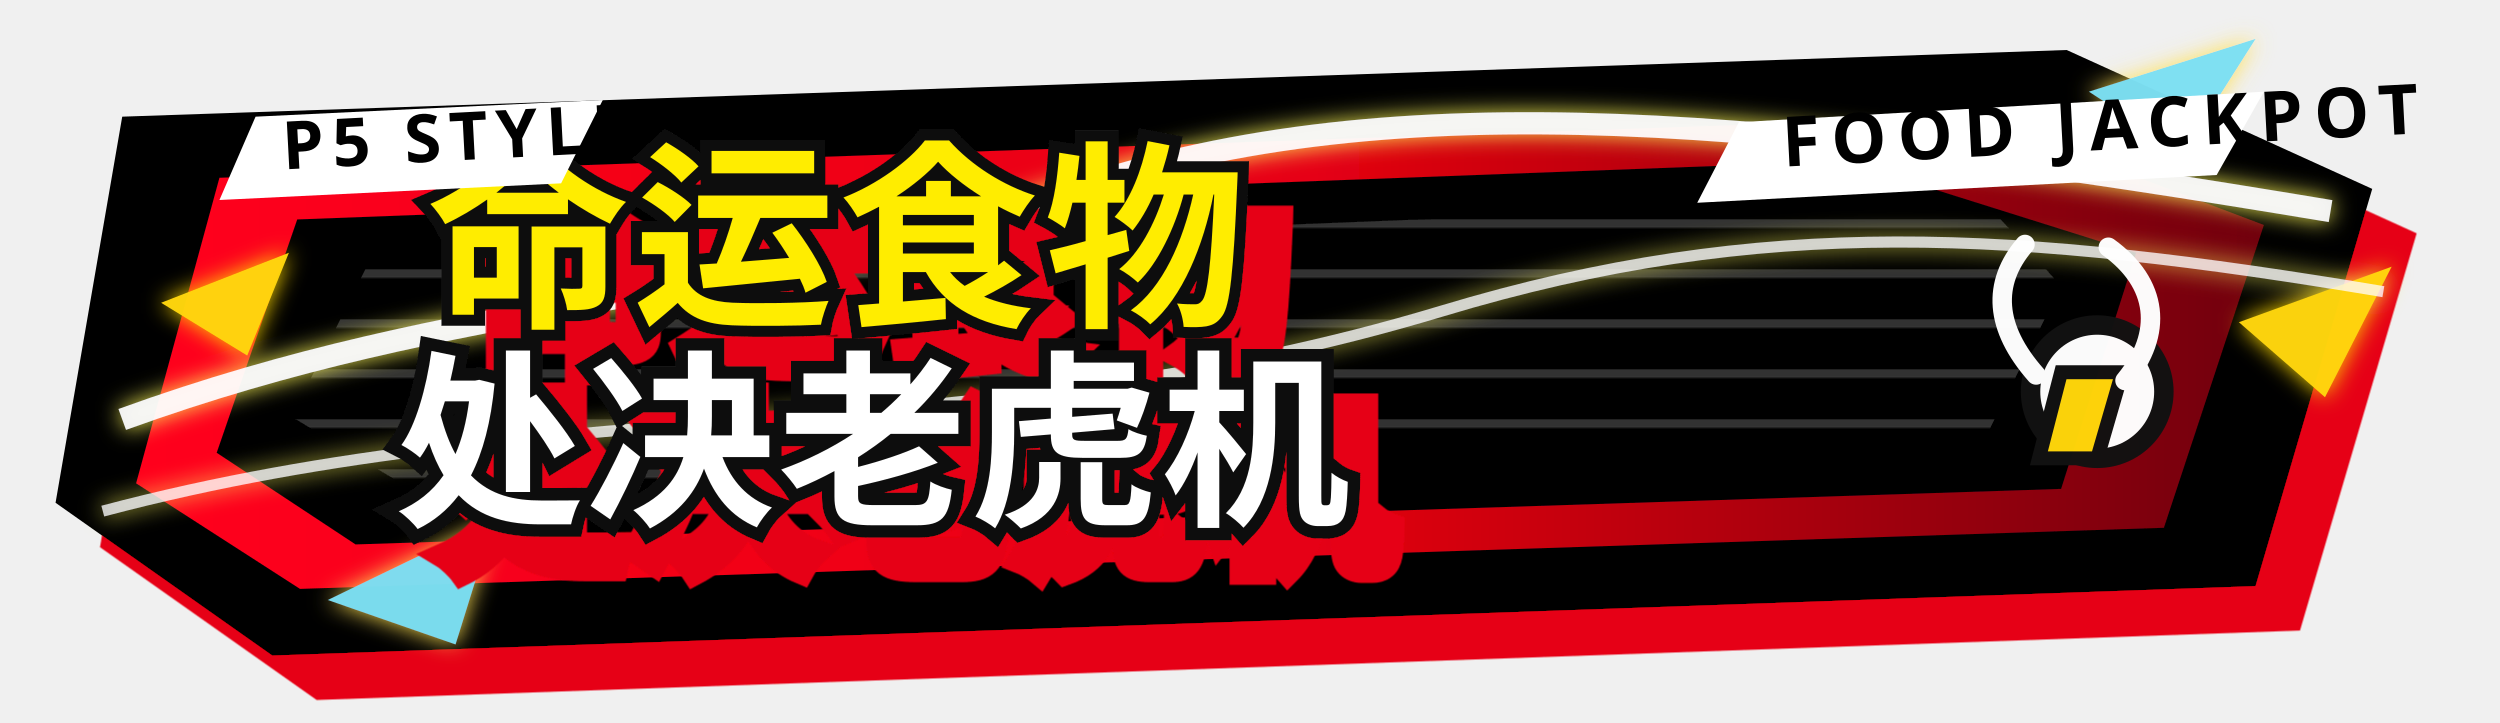
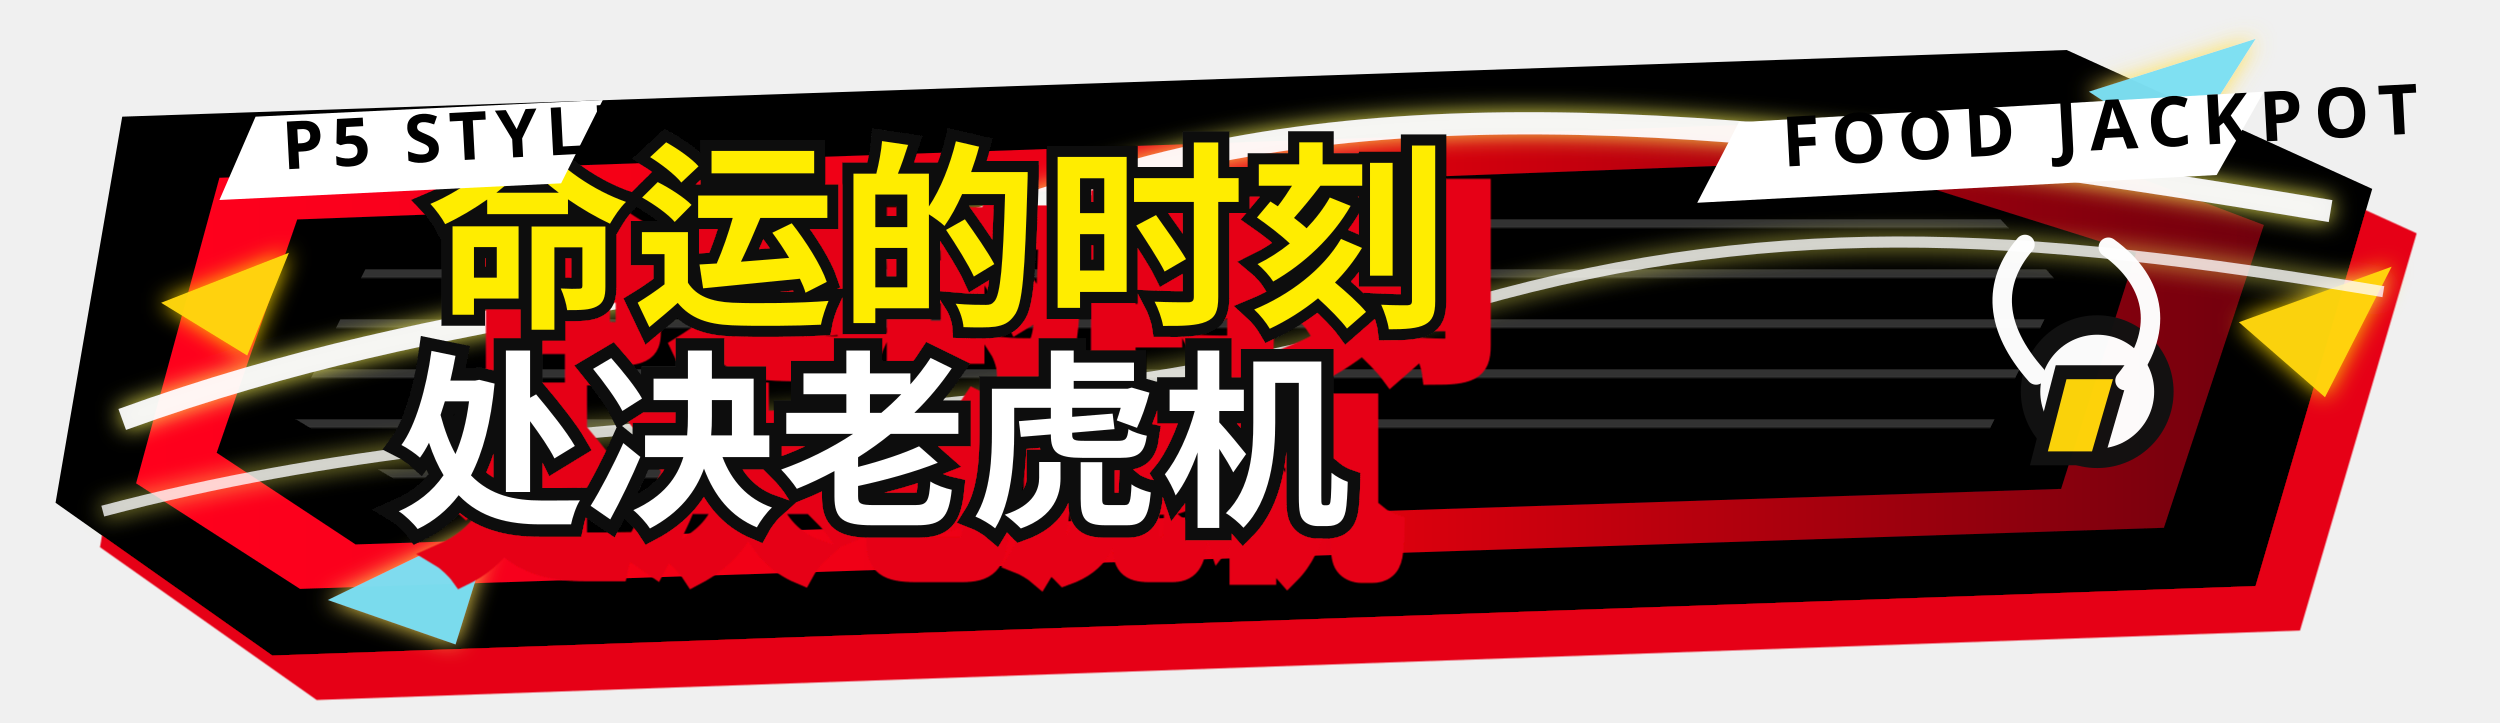
- <svg xmlns="http://www.w3.org/2000/svg" width="900" height="260" viewBox="0 0 900 260" role="img" aria-label="命运食物 处决老虎机">
+ <svg xmlns="http://www.w3.org/2000/svg" width="900" height="260" viewBox="0 0 900 260" role="img" aria-label="命运的时刻 处决老虎机">
  <defs>
    <filter id="hardShadow" x="-20%" y="-20%" width="150%" height="150%">
      <feDropShadow dx="10" dy="10" stdDeviation="0" flood-color="#000" flood-opacity="1" />
      <feDropShadow dx="16" dy="16" stdDeviation="0" flood-color="#e60012" flood-opacity="1" />
    </filter>
    <filter id="hotGlow" x="-30%" y="-30%" width="160%" height="160%">
      <feGaussianBlur stdDeviation="4" result="blur" />
      <feColorMatrix in="blur" type="matrix" values="1 0 0 0 1  0 0.75 0 0 0.2  0 0 0.1 0 0  0 0 0 1 0" />
      <feMerge>
        <feMergeNode />
        <feMergeNode in="SourceGraphic" />
      </feMerge>
    </filter>
    <linearGradient id="redSlash" x1="0" x2="1">
      <stop offset="0" stop-color="#ff001e" />
      <stop offset="0.55" stop-color="#e60012" />
      <stop offset="1" stop-color="#710009" />
    </linearGradient>
    <pattern id="speed" width="38" height="18" patternUnits="userSpaceOnUse" patternTransform="skewX(-14)">
      <rect width="38" height="18" fill="transparent" />
      <rect y="7" width="38" height="3" fill="#fff" opacity=".18" />
    </pattern>
  </defs>
  <rect width="900" height="260" fill="transparent" />
  <g filter="url(#hardShadow)">
    <polygon points="44,42 744,18 854,68 812,211 98,236 20,181" fill="#040404" />
    <polygon points="79,64 712,42 815,81 779,190 108,212 49,174" fill="url(#redSlash)" />
    <polygon points="107,79 664,58 769,91 742,176 128,196 78,163" fill="#050505" />
    <polygon points="133,94 713,71 742,103 715,157 151,178 105,150" fill="url(#speed)" />
  </g>
  <g filter="url(#hotGlow)" opacity=".98">
    <polygon points="58,109 104,91 89,128" fill="#ffd60a" />
    <polygon points="806,116 861,96 837,143" fill="#ffd60a" />
    <polygon points="118,216 178,187 164,232" fill="#7bdff2" />
    <polygon points="752,33 812,14 786,55" fill="#7bdff2" />
    <path d="M44 151 C168 106 258 111 387 68 C503 29 641 43 839 76" fill="none" stroke="#fff" stroke-width="8" opacity=".95" />
    <path d="M37 184 C203 140 350 163 519 112 C635 77 726 83 858 105" fill="none" stroke="#fff" stroke-width="4" opacity=".78" />
  </g>
  <g filter="url(#hardShadow)">
    <text x="154" y="112" font-family="Impact, 'Arial Black', 'Microsoft YaHei', sans-serif" font-size="72" font-weight="900" letter-spacing="2" fill="#ffed00" stroke="#111" stroke-width="8" paint-order="stroke">
-       命运食物
+       命运的时刻
    </text>
    <text x="142" y="184" font-family="Impact, 'Arial Black', 'Microsoft YaHei', sans-serif" font-size="68" font-weight="900" letter-spacing="1" fill="#ffffff" stroke="#111" stroke-width="9" paint-order="stroke">
      处决老虎机
    </text>
  </g>
  <g>
    <polygon points="626,44 815,33 798,63 611,73" fill="#fff" />
    <text x="642" y="60" font-family="Impact, 'Arial Black', sans-serif" font-size="25" font-weight="900" letter-spacing="4" fill="#000" transform="rotate(-3 642 60)">
      FOOD JACKPOT
    </text>
    <polygon points="92,42 217,36 202,66 79,72" fill="#fff" />
    <text x="102" y="61" font-family="Impact, 'Arial Black', sans-serif" font-size="24" font-weight="900" letter-spacing="3" fill="#000" transform="rotate(-3 102 61)">
      P5 STYLE
    </text>
  </g>
  <g opacity=".98">
    <circle cx="755" cy="141" r="24" fill="#fff" stroke="#111" stroke-width="7" />
    <path d="M742 134 h22 l-9 31 h-21 z" fill="#ffd60a" stroke="#111" stroke-width="5" />
    <path d="M759 89 c18 13 20 31 6 48" fill="none" stroke="#fff" stroke-width="7" stroke-linecap="round" />
    <path d="M729 88 c-12 14-11 30 4 47" fill="none" stroke="#fff" stroke-width="7" stroke-linecap="round" />
  </g>
</svg>
